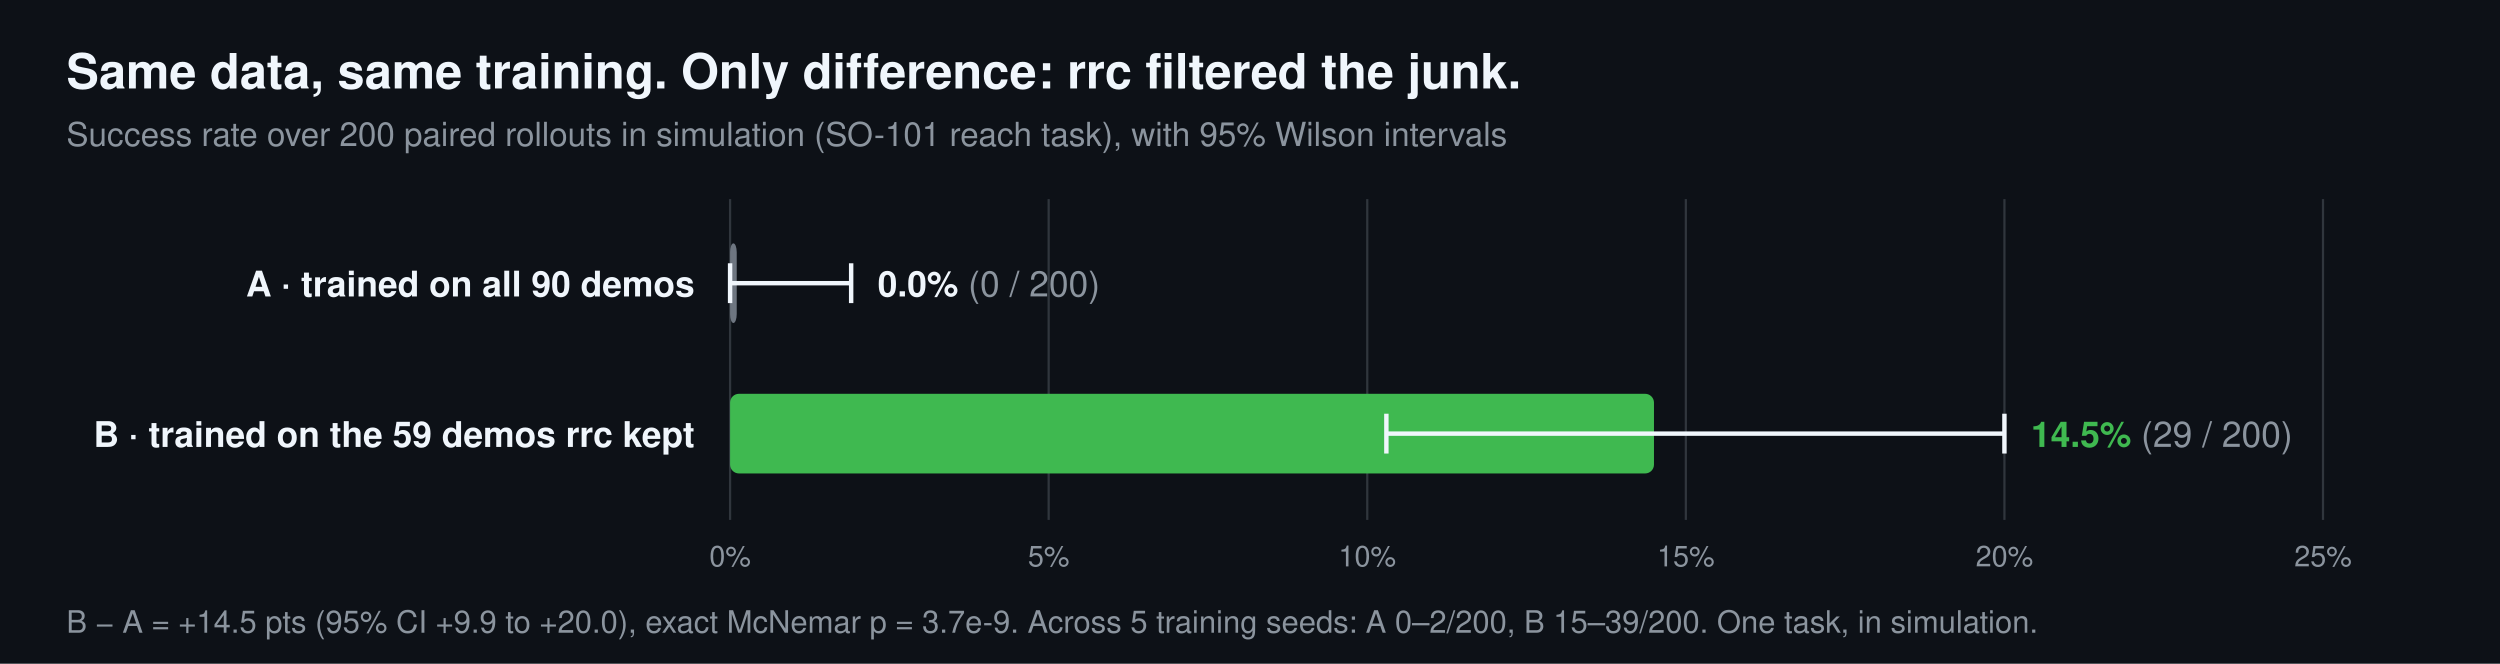
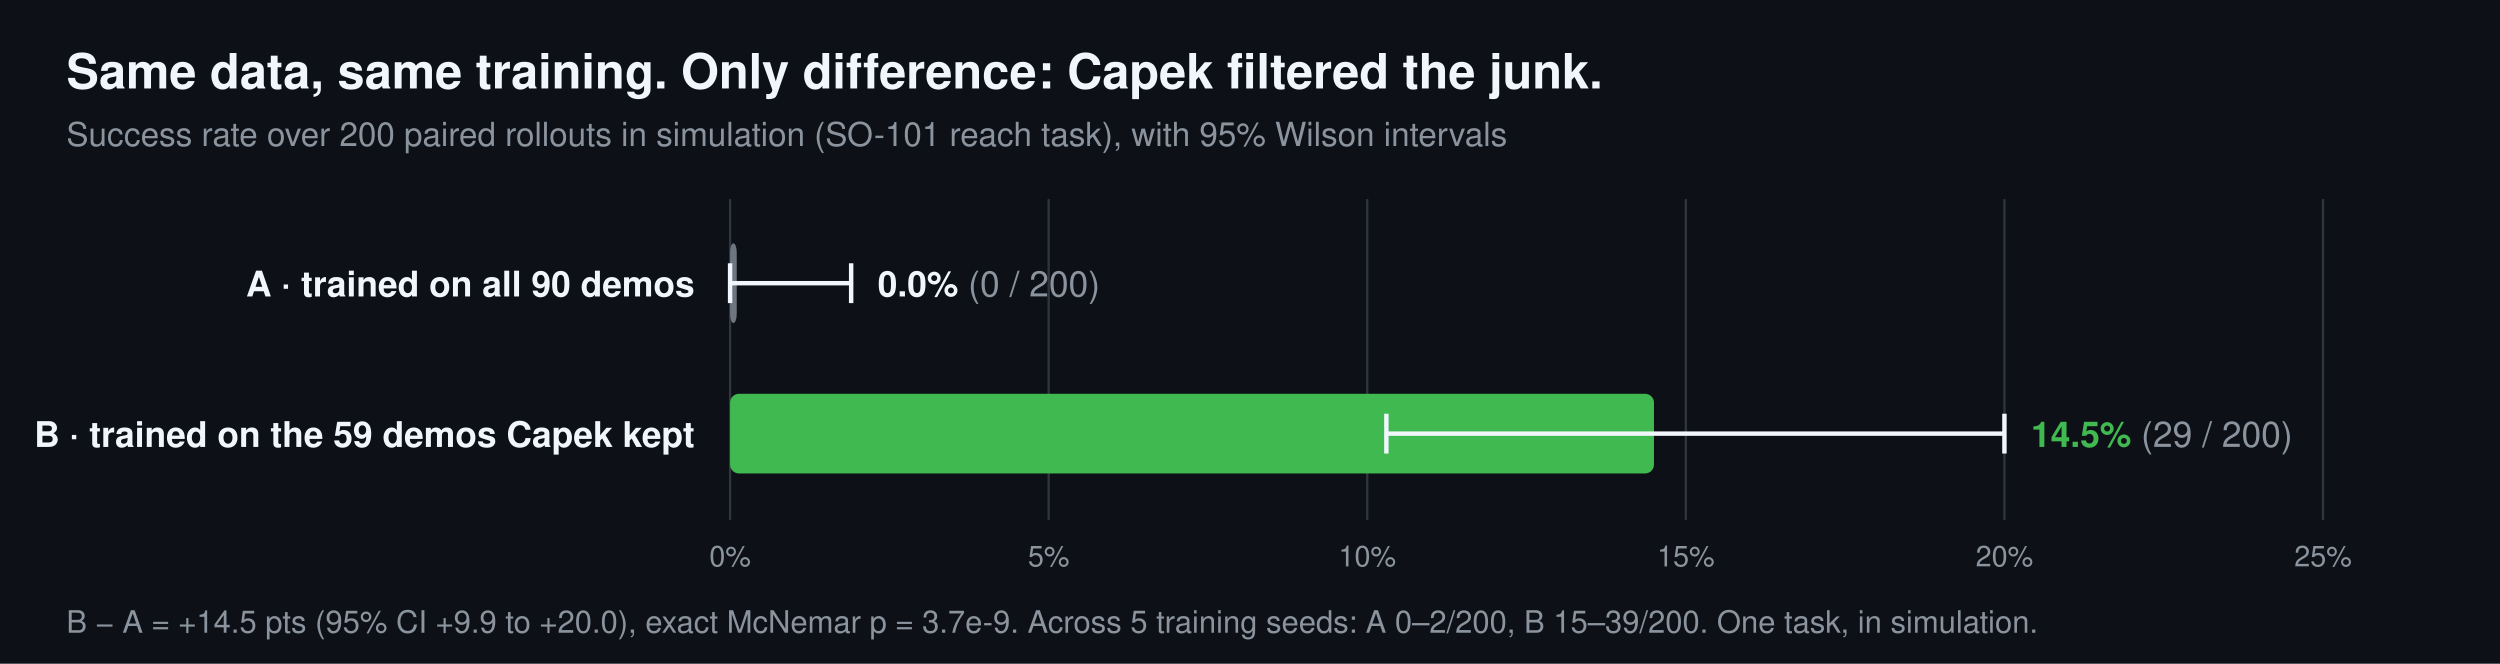
<svg xmlns="http://www.w3.org/2000/svg" width="1130" height="300" viewBox="-30 0 1130 300" font-family="-apple-system, BlinkMacSystemFont, 'Segoe UI', Helvetica, Arial, sans-serif">
  <rect x="-30" width="1130" height="300" fill="#0d1117" />
-   <text x="0" y="40" font-size="22" font-weight="700" fill="#f0f6fc">Same data, same training. Only difference: rrc filtered the junk.</text>
+   <text x="0" y="40" font-size="22" font-weight="700" fill="#f0f6fc">Same data, same training. Only difference: Capek filtered the junk.</text>
  <text x="0" y="66" font-size="15" fill="#8b949e">Success rate over 200 paired rollouts in simulation (SO-101 reach task), with 95% Wilson intervals</text>
  <line x1="300.0" y1="90" x2="300.0" y2="235" stroke="#30363d" stroke-width="1" />
  <text x="300.0" y="256" font-size="13" fill="#8b949e" text-anchor="middle">0%</text>
  <line x1="444.0" y1="90" x2="444.0" y2="235" stroke="#30363d" stroke-width="1" />
  <text x="444.0" y="256" font-size="13" fill="#8b949e" text-anchor="middle">5%</text>
  <line x1="588.0" y1="90" x2="588.0" y2="235" stroke="#30363d" stroke-width="1" />
  <text x="588.0" y="256" font-size="13" fill="#8b949e" text-anchor="middle">10%</text>
  <line x1="732.0" y1="90" x2="732.0" y2="235" stroke="#30363d" stroke-width="1" />
  <text x="732.0" y="256" font-size="13" fill="#8b949e" text-anchor="middle">15%</text>
  <line x1="876.0" y1="90" x2="876.0" y2="235" stroke="#30363d" stroke-width="1" />
  <text x="876.0" y="256" font-size="13" fill="#8b949e" text-anchor="middle">20%</text>
  <line x1="1020.0" y1="90" x2="1020.0" y2="235" stroke="#30363d" stroke-width="1" />
  <text x="1020.0" y="256" font-size="13" fill="#8b949e" text-anchor="middle">25%</text>
  <text x="284" y="134" font-size="16" font-weight="600" fill="#f0f6fc" text-anchor="end">A · trained on all 90 demos</text>
  <rect x="300" y="110" width="3" height="36" rx="4" fill="#6e7681" />
  <line x1="300.0" y1="128" x2="354.72" y2="128" stroke="#f0f6fc" stroke-width="2" />
  <line x1="300.0" y1="119" x2="300.0" y2="137" stroke="#f0f6fc" stroke-width="2" />
  <line x1="354.72" y1="119" x2="354.72" y2="137" stroke="#f0f6fc" stroke-width="2" />
  <text x="366.72" y="134" font-size="16" font-weight="700" fill="#f0f6fc">0.0%  <tspan font-weight="400" fill="#8b949e">(0 / 200)</tspan>
  </text>
-   <text x="284" y="202" font-size="16" font-weight="600" fill="#f0f6fc" text-anchor="end">B · trained on the 59 demos rrc kept</text>
+   <text x="284" y="202" font-size="16" font-weight="600" fill="#f0f6fc" text-anchor="end">B · trained on the 59 demos Capek kept</text>
  <rect x="300" y="178" width="417.6" height="36" rx="4" fill="#3fb950" />
  <line x1="596.64" y1="196" x2="876.0" y2="196" stroke="#f0f6fc" stroke-width="2" />
  <line x1="596.64" y1="187" x2="596.64" y2="205" stroke="#f0f6fc" stroke-width="2" />
  <line x1="876.0" y1="187" x2="876.0" y2="205" stroke="#f0f6fc" stroke-width="2" />
  <text x="888.0" y="202" font-size="16" font-weight="700" fill="#3fb950">14.5%  <tspan font-weight="400" fill="#8b949e">(29 / 200)</tspan>
  </text>
  <text x="0" y="286" font-size="14" fill="#8b949e">B − A = +14.5 pts (95% CI +9.9 to +20.0), exact McNemar p = 3.7e-9. Across 5 training seeds: A 0–2/200, B 15–39/200. One task, in simulation.</text>
</svg>
